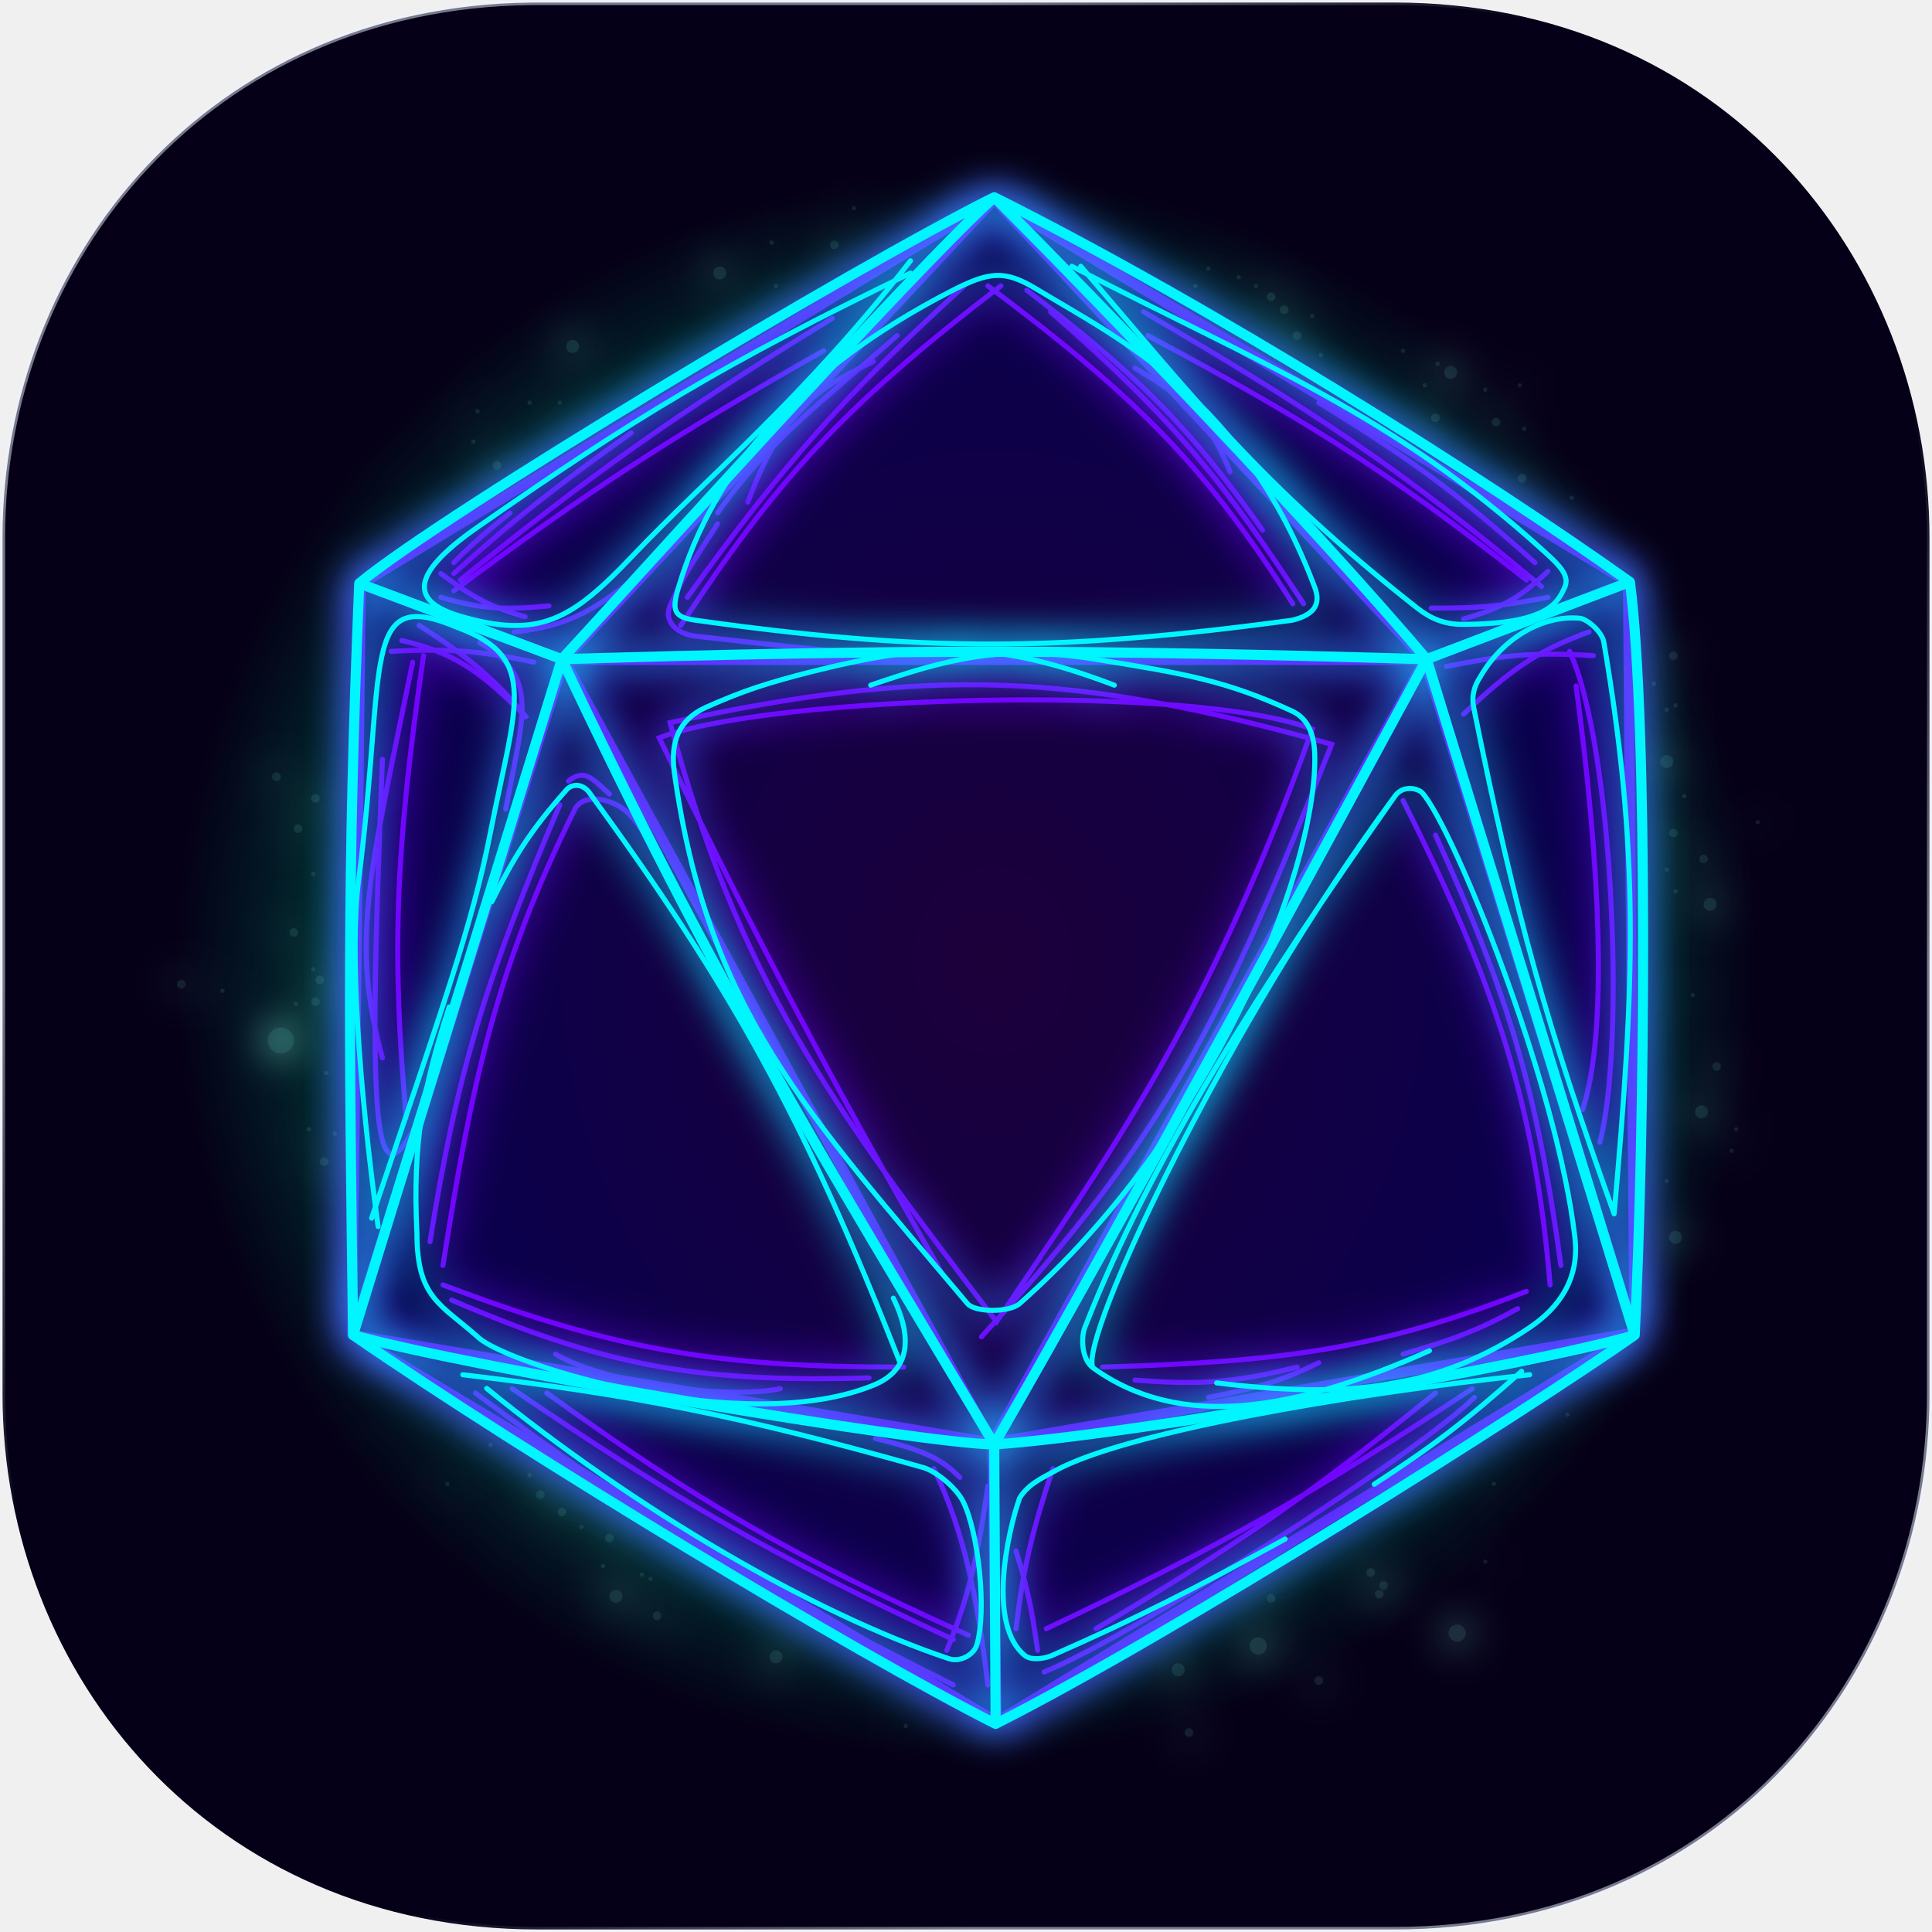
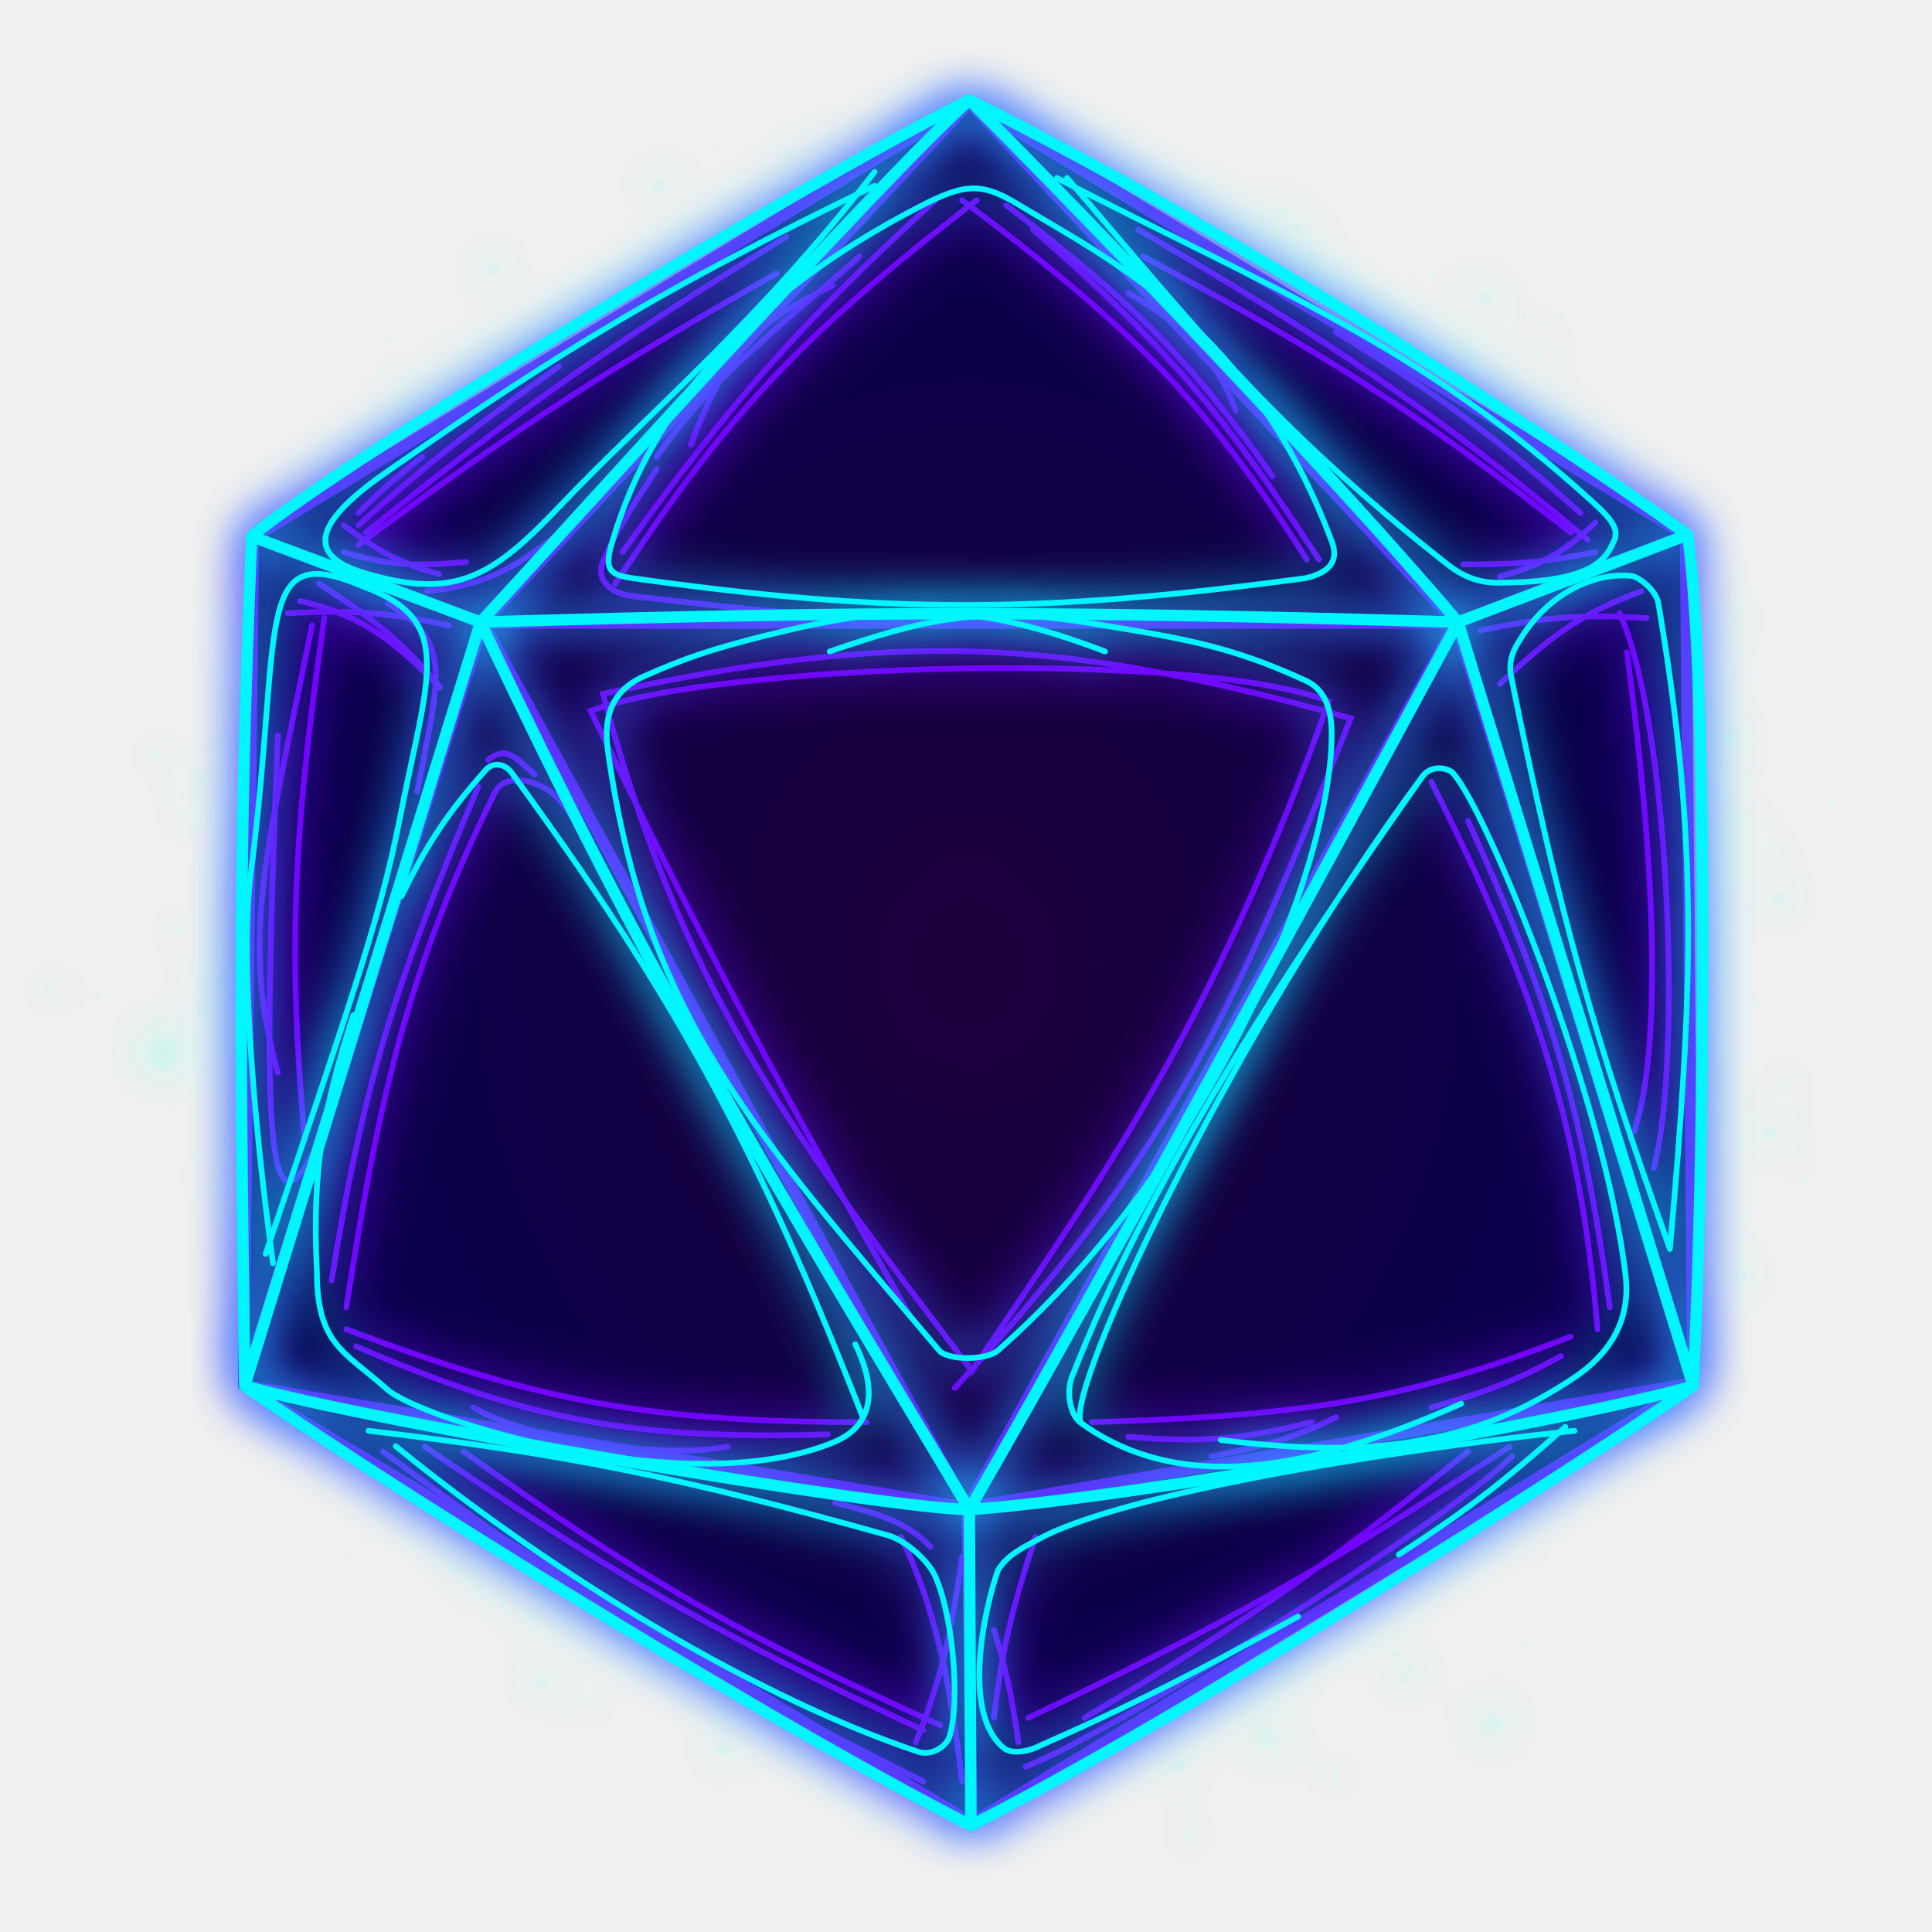
- <svg xmlns="http://www.w3.org/2000/svg" width="382" height="382" viewBox="0 0 382 382" fill="none">
-   <g clip-path="url(#clip0_626_161)">
-     <path d="M106.318 0.5H275.682C339.916 0.5 381.5 50.611 381.5 106.318V275.682C381.5 331.389 339.916 381.5 275.682 381.5H106.318C42.084 381.5 0.5 331.389 0.5 275.682V106.318C0.5 51.046 41.436 1.283 104.816 0.509L106.318 0.5Z" fill="url(#paint0_radial_626_161)" stroke="url(#paint1_linear_626_161)" />
-     <g filter="url(#filter0_d_626_161)">
-       <path d="M70.914 115.531L196.613 39.428L321.884 115.103L323.166 263.462L197.04 340.42L69.631 263.89L70.914 115.531Z" fill="url(#paint2_radial_626_161)" />
-     </g>
-     <g filter="url(#filter1_d_626_161)">
-       <path d="M111.531 130.495H281.694M111.531 130.495L196.613 39.428M111.531 130.495L71.341 115.531M111.531 130.495L69.631 263.89M111.531 130.495L196.185 285.267M281.694 130.495L196.613 39.428M281.694 130.495L321.884 115.103M281.694 130.495L323.166 263.462M281.694 130.495L196.185 285.267M196.613 39.428L71.341 115.531M196.613 39.428L321.884 115.103M71.341 115.531L69.631 263.89M321.884 115.103L323.166 263.462M323.166 263.462L197.04 340.42M323.166 263.462L196.185 285.267M197.04 340.42L196.185 285.267M197.04 340.42L69.631 263.89M196.185 285.267L69.631 263.89" stroke="#7300FF" stroke-width="2" stroke-linecap="round" stroke-linejoin="round" />
-     </g>
-     <g filter="url(#filter2_d_626_161)">
-       <path d="M194.047 264.315C230.618 224.609 241.792 201.254 263.309 147.167C212.395 132.904 183.736 131.741 132.48 142.892C146.078 193.254 163.651 217.827 197.04 261.322C218.165 229.904 238.816 202.156 259.461 144.176C236.374 135.199 153.002 137.336 130.342 145.885C150.78 188.091 163.089 211.257 186.351 251.917M277.418 158.286C295.736 194.618 303.499 218.569 306.492 254.056M217.989 270.303C253.942 269.255 272.775 266.699 301.789 255.338M283.832 165.126C298.353 196.875 303.853 215.457 308.629 250.208M226.968 66.363C256.529 82.152 273.531 92.401 301.789 114.676M226.113 61.66C259.128 80.894 276.9 92.58 304.781 115.958M260.744 79.617C278.938 90.748 288.341 97.677 303.499 111.255M282.976 120.234C291.475 120.258 296.391 120.012 306.064 118.096M306.064 112.965C300.265 118.445 296.548 120.353 289.39 122.371M197.895 56.529C165.781 81.029 152.873 95.95 134.618 123.654M190.626 56.529C167.004 78.093 155.051 91.603 135.9 118.096M172.669 71.493C160.486 77.207 154.397 81.938 147.872 99.284M141.886 101.422C152.147 86.885 162.654 79.399 177.372 66.363M89.725 116.813C117.144 96.398 133.23 86.137 162.836 69.356M91.008 114.676C116.927 93.833 132.732 82.439 164.546 62.943M124.784 85.603C110.135 96.084 102.313 102.115 89.725 113.393M89.725 111.255C92.958 107.96 95.232 105.889 100.842 101.422M87.16 113.393C93.452 118.101 97.091 120.102 103.834 121.944M87.16 118.096C94.905 120.376 99.586 120.655 108.537 119.806M101.697 124.937C111.166 123.908 116.771 121.583 126.494 113.393M141.886 103.559C137.831 109.985 135.229 113.393 132.48 119.806C131.197 122.799 133.763 125.364 137.611 125.792C147.017 126.837 154.812 127.781 165.829 128.785M77.327 128.785C89.449 128.18 95.552 128.768 105.545 130.922M82.885 123.654C92.971 130.181 97.749 134.18 104.262 142.039C94.553 132.104 89.136 128.93 79.464 126.647M83.74 129.64C77.944 169.539 77.519 189.282 80.319 221.135M81.602 130.922C73.051 172.822 69.203 186.076 75.616 209.163M75.616 150.162C72.624 223.272 73.826 239.703 82.885 221.135M94.857 127.074C106.367 133.891 103.834 139.901 99.987 159.996M87.588 254.056C121.431 266.869 141.442 270.359 178.656 270.303M171.815 272.44C137.028 273.449 119.051 269.805 89.299 257.049M87.588 250.208C93.054 215.388 97.803 191.93 113.669 159.996C114.522 158.279 116.793 157.535 119.654 158.286C124.027 159.432 125.886 162.228 129.06 167.691M85.023 245.505C90.261 212.529 96.007 193.558 110.676 159.14M120.509 157.003C117.03 153.866 115.568 151.941 112.386 154.437M108.111 275.433C137.927 296.886 156.089 307.413 191.482 323.318M101.27 274.578C133.383 296.412 152.37 307.41 188.489 324.173M94.001 275.433C127.665 300.475 148.303 313.019 188.489 333.152M173.098 284.412C181.894 286.585 185.939 288.137 189.772 292.107M187.207 326.311C191.473 315.741 193.214 308.543 195.33 293.818M184.641 290.397C190.627 302.796 193.192 315.622 195.33 333.152M208.156 290.397C203.945 303.233 202.307 310.187 200.888 322.036M200.888 306.644C202.887 313.175 203.893 317.251 205.164 326.311M206.874 322.036C241.186 305.814 259.596 295.372 291.1 274.578M283.832 275.433C258.854 295.691 244.1 305.804 216.707 322.036M291.528 276.288C280.839 286.977 224.403 323.318 206.446 330.587M277.419 267.737C287.172 264.941 292.212 263.042 300.079 258.759M224.403 272.868C236.941 273.871 243.963 273.436 256.469 270.303M238.94 276.288C248.835 274.416 253.611 272.919 260.745 269.447M289.39 141.183C298.467 132.581 303.763 128.743 314.188 124.937M315.043 129.64C302.838 128.853 296.646 129.654 285.97 131.777M310.34 128.785C318.891 147.167 321.456 206.598 316.326 225.838M311.623 135.625C316.326 170.257 318.036 204.033 312.905 219.425M195.33 56.529C224.925 78.628 238.411 92.284 255.614 119.379M257.752 119.379C242.366 95.936 232.388 83.096 207.729 61.66M203.026 57.384C225.344 74.431 235.451 84.754 249.628 104.842M243.215 93.298C239.506 84.329 236.176 79.629 224.403 72.776M109.821 267.737C120.082 273.723 144.024 276.716 154.286 274.578" stroke="#7300FF" stroke-linecap="round" />
-     </g>
-     <g filter="url(#filter3_d_626_161)">
-       <path d="M73.479 240.862C87.459 199.247 93.394 182.898 96.959 164.657C101.845 139.661 106.791 130.08 90.58 124.122C71.032 115.745 76.465 130.878 70.9 174.115C69.14 187.786 70.9 214.294 74.762 242.512M180.024 53.998C143.073 71.872 124.736 83.085 94.38 104.26C80.672 113.823 81.39 119.001 90.987 121.825C106.596 126.419 113.111 122.501 124.919 110.07C140.256 93.925 159.122 78.453 180.024 51.565M172.152 135.472C187.217 130.338 197.94 127.336 216.534 130.338C234.179 133.186 242.322 134.526 255.488 140.606C258.609 142.048 259.923 145.201 259.967 149.659C260.197 173.034 239.083 224.783 201.604 257.752C199.568 259.542 192.782 259.522 191.289 257.752C159.393 219.919 139.887 199.631 133.334 152.767C132.52 146.687 134.148 142.269 139.713 139.796C146.952 136.578 151.564 135.07 160.615 132.77C183.935 126.976 197.009 126.607 220.335 135.472M97.231 178.304C101.438 169.791 104.678 164.431 112.025 156.145C113.111 154.92 115.224 154.929 116.504 156.685C144.401 194.97 158.851 220.595 177.988 269.507M88.816 199.111C83.658 215.055 81.537 225.999 82.437 243.835C82.437 256.806 87.214 257.829 94.652 264.507C100.64 269.884 147.314 284.369 172.83 273.83C180.167 270.8 180.295 264.102 176.631 256.671M213.684 52.646C235.672 78.183 248.973 95.67 280.19 120.204C282.769 122.231 285.483 123.447 289.012 123.447C306.249 123.447 308.03 118.988 309.371 116.151C310.457 113.854 308.285 111.731 305.571 109.26C275.44 81.831 249.787 72.238 211.92 52.646M240.558 273.425C266.753 276.668 284.533 274.506 302.449 262.481C308.421 258.472 312.311 252.701 311.407 244.78C307.926 214.288 287.305 163.529 281.208 156.761C280.438 155.907 277.427 155.102 275.787 157.438M275.787 157.438C249.321 195.135 227.664 228.735 214.498 262.481C213.655 264.642 213.955 268.886 216.127 270.452M275.787 157.438C242.398 202.566 213.005 265.318 216.127 270.452M216.127 270.452C233.364 282.883 255.895 278.965 282.633 267.075M91.496 271.815C125.831 275.892 145.677 279.806 182.286 290.088C184.997 290.765 189.062 294.149 190.417 296.856C193.466 302.947 195.16 318.513 193.127 325.281C192.45 327.312 189.739 328.665 187.707 327.989C160.605 318.965 125.373 298.21 96.238 274.522M300.856 271.138C289.519 281.24 283.145 286.026 271.722 293.472M254.106 304.301C236.233 314.112 224.972 319.867 208.033 327.312C206.697 327.899 203.968 328.419 202.613 327.312C195.16 321.221 199.225 302.947 201.604 296.179C203.29 293.472 205.842 292.341 208.711 290.765C222.261 283.32 265.571 275.719 302.449 271.815M187.896 57.646C157.765 73.207 141.07 93.046 134.148 116.151C132.732 120.88 133.334 122.045 137.542 122.636C182.266 128.915 208.934 128.91 255.488 122.636C259.967 121.555 261.188 119.393 259.967 116.151C245.919 78.859 221.692 67.239 204.862 57.105C198.618 53.346 195.638 53.647 187.896 57.646ZM319.15 240.006C323.257 193.989 324.209 168.714 317.118 126.982C316.747 124.803 313.723 122.379 312.375 122.245C305.599 121.568 297.469 125.629 292.726 133.75C291.371 135.78 290.962 137.811 291.371 139.841C299.691 181.179 305.884 203.013 319.15 240.006Z" stroke="#00F6FF" stroke-linecap="round" stroke-linejoin="round" />
-     </g>
-     <g filter="url(#filter4_d_626_161)">
-       <path d="M71.036 115.34C87.705 101.471 169.932 52.205 196.583 39M71.036 115.34C68.602 173.202 69.04 205.806 69.814 263.967M71.036 115.34L111.075 130.338M196.583 39C239.877 60.657 293.403 94.497 322.265 115.07M196.583 39C218.874 61.334 259.967 104.261 282.09 130.338M196.583 39C180.024 53.998 126.05 114.124 111.075 130.338M322.265 115.07L282.09 130.338M322.265 115.07C325.926 142.549 325.248 223.763 323.215 263.967M282.09 130.338C215.302 128.41 177.861 128.351 111.075 130.338M282.09 130.338L323.215 263.967M282.09 130.338C266.979 158.115 222.939 240.006 196.583 285.586M69.814 263.967L111.075 130.338M69.814 263.967C92.851 270.453 182.964 285.586 196.583 285.586M69.814 263.967C103.692 287.381 168.736 326.635 196.854 340.848M111.075 130.338C140.928 193.645 161.181 226.477 196.583 285.586M196.583 285.586L196.854 340.848M196.583 285.586C222.262 283.998 303.567 269.785 323.215 263.967M196.854 340.848C231.747 323.251 302.449 278.583 323.215 263.967" stroke="#00F6FF" stroke-width="2" stroke-linecap="round" stroke-linejoin="round" />
-     </g>
-     <g filter="url(#filter5_d_626_161)">
-       <circle cx="142.314" cy="53.964" r="1.283" fill="#88FFEB" fill-opacity="0.1" />
-       <circle cx="152.575" cy="47.978" r="0.428" fill="#88FFEB" fill-opacity="0.1" />
-       <circle cx="164.974" cy="48.406" r="0.855" fill="#88FFEB" fill-opacity="0.1" />
-       <circle cx="153.43" cy="56.529" r="0.428" fill="#88FFEB" fill-opacity="0.1" />
-       <circle cx="168.822" cy="41.138" r="0.428" fill="#88FFEB" fill-opacity="0.1" />
-       <circle cx="113.241" cy="68.5" r="1.283" fill="#88FFEB" fill-opacity="0.1" />
-       <circle cx="110.676" cy="79.617" r="0.428" fill="#88FFEB" fill-opacity="0.1" />
-       <circle cx="104.69" cy="79.617" r="0.428" fill="#88FFEB" fill-opacity="0.1" />
-       <circle cx="94.429" cy="81.327" r="0.428" fill="#88FFEB" fill-opacity="0.1" />
-       <circle cx="93.574" cy="87.312" r="0.428" fill="#88FFEB" fill-opacity="0.1" />
-       <circle cx="98.277" cy="92.016" r="0.855" fill="#88FFEB" fill-opacity="0.1" />
-       <circle cx="54.667" cy="153.583" r="0.855" fill="#88FFEB" fill-opacity="0.1" />
-       <circle cx="62.363" cy="157.858" r="0.855" fill="#88FFEB" fill-opacity="0.1" />
-       <circle cx="58.943" cy="163.843" r="0.855" fill="#88FFEB" fill-opacity="0.1" />
-       <circle cx="61.935" cy="172.822" r="0.428" fill="#88FFEB" fill-opacity="0.1" />
-       <circle cx="58.087" cy="184.366" r="0.855" fill="#88FFEB" fill-opacity="0.1" />
-       <circle cx="63.218" cy="193.772" r="0.855" fill="#88FFEB" fill-opacity="0.1" />
-       <circle cx="62.363" cy="198.047" r="0.855" fill="#88FFEB" fill-opacity="0.1" />
-       <circle cx="61.935" cy="191.635" r="0.428" fill="#88FFEB" fill-opacity="0.1" />
-       <circle cx="58.515" cy="198.474" r="0.428" fill="#88FFEB" fill-opacity="0.1" />
-       <circle cx="55.522" cy="205.743" r="2.565" fill="#88FFEB" fill-opacity="0.1" />
-       <circle cx="64.501" cy="212.156" r="0.428" fill="#88FFEB" fill-opacity="0.1" />
-       <circle cx="61.08" cy="223.272" r="0.428" fill="#88FFEB" fill-opacity="0.1" />
-       <circle cx="66.211" cy="224.128" r="0.428" fill="#88FFEB" fill-opacity="0.1" />
-       <circle cx="64.073" cy="229.686" r="0.855" fill="#88FFEB" fill-opacity="0.1" />
-       <circle cx="43.978" cy="195.91" r="0.428" fill="#88FFEB" fill-opacity="0.1" />
-       <circle cx="35.855" cy="194.627" r="0.855" fill="#88FFEB" fill-opacity="0.1" />
-       <circle cx="88.443" cy="293.39" r="0.428" fill="#88FFEB" fill-opacity="0.1" />
-       <circle cx="96.994" cy="285.694" r="0.428" fill="#88FFEB" fill-opacity="0.1" />
-       <circle cx="104.69" cy="291.68" r="0.428" fill="#88FFEB" fill-opacity="0.1" />
-       <circle cx="106.828" cy="295.528" r="0.855" fill="#88FFEB" fill-opacity="0.1" />
-       <circle cx="111.103" cy="298.948" r="0.855" fill="#88FFEB" fill-opacity="0.1" />
-       <circle cx="114.951" cy="301.941" r="0.428" fill="#88FFEB" fill-opacity="0.1" />
-       <circle cx="120.509" cy="304.079" r="0.855" fill="#88FFEB" fill-opacity="0.1" />
-       <circle cx="119.226" cy="309.637" r="0.428" fill="#88FFEB" fill-opacity="0.1" />
-       <circle cx="121.792" cy="315.622" r="1.283" fill="#88FFEB" fill-opacity="0.1" />
-       <circle cx="128.633" cy="312.202" r="0.428" fill="#88FFEB" fill-opacity="0.1" />
-       <circle cx="126.923" cy="311.347" r="0.428" fill="#88FFEB" fill-opacity="0.1" />
-       <circle cx="129.916" cy="319.47" r="0.855" fill="#88FFEB" fill-opacity="0.1" />
-       <circle cx="153.43" cy="327.594" r="1.283" fill="#88FFEB" fill-opacity="0.1" />
-       <circle cx="179.083" cy="341.275" r="0.428" fill="#88FFEB" fill-opacity="0.1" />
-       <circle cx="232.954" cy="330.16" r="1.283" fill="#88FFEB" fill-opacity="0.1" />
-       <circle cx="248.774" cy="325.456" r="1.71" fill="#88FFEB" fill-opacity="0.1" />
-       <circle cx="235.091" cy="342.558" r="0.855" fill="#88FFEB" fill-opacity="0.1" />
-       <circle cx="260.745" cy="332.297" r="0.855" fill="#88FFEB" fill-opacity="0.1" />
-       <circle cx="251.338" cy="316.05" r="0.855" fill="#88FFEB" fill-opacity="0.1" />
-       <circle cx="271.005" cy="310.92" r="0.855" fill="#88FFEB" fill-opacity="0.1" />
-       <circle cx="273.571" cy="313.485" r="0.855" fill="#88FFEB" fill-opacity="0.1" />
-       <circle cx="272.715" cy="315.195" r="0.855" fill="#88FFEB" fill-opacity="0.1" />
-       <circle cx="288.108" cy="322.891" r="1.71" fill="#88FFEB" fill-opacity="0.1" />
-       <circle cx="293.666" cy="308.782" r="0.428" fill="#88FFEB" fill-opacity="0.1" />
-       <circle cx="295.376" cy="293.39" r="0.428" fill="#88FFEB" fill-opacity="0.1" />
-       <circle cx="309.912" cy="279.709" r="0.428" fill="#88FFEB" fill-opacity="0.1" />
-       <circle cx="331.289" cy="244.65" r="1.283" fill="#88FFEB" fill-opacity="0.1" />
-       <circle cx="336.42" cy="219.852" r="1.283" fill="#88FFEB" fill-opacity="0.1" />
-       <circle cx="343.261" cy="223.272" r="0.428" fill="#88FFEB" fill-opacity="0.1" />
-       <circle cx="342.406" cy="227.548" r="0.428" fill="#88FFEB" fill-opacity="0.1" />
-       <circle cx="329.58" cy="233.534" r="0.428" fill="#88FFEB" fill-opacity="0.1" />
-       <circle cx="339.413" cy="210.874" r="0.855" fill="#88FFEB" fill-opacity="0.1" />
-       <circle cx="334.71" cy="196.764" r="0.428" fill="#88FFEB" fill-opacity="0.1" />
-       <circle cx="338.13" cy="178.808" r="1.283" fill="#88FFEB" fill-opacity="0.1" />
-       <circle cx="336.848" cy="169.83" r="0.855" fill="#88FFEB" fill-opacity="0.1" />
-       <circle cx="329.58" cy="171.967" r="0.428" fill="#88FFEB" fill-opacity="0.1" />
-       <circle cx="331.29" cy="176.242" r="0.428" fill="#88FFEB" fill-opacity="0.1" />
-       <circle cx="330.862" cy="164.699" r="0.855" fill="#88FFEB" fill-opacity="0.1" />
-       <circle cx="347.537" cy="162.561" r="0.428" fill="#88FFEB" fill-opacity="0.1" />
-       <circle cx="333" cy="157.43" r="0.428" fill="#88FFEB" fill-opacity="0.1" />
-       <circle cx="329.58" cy="150.589" r="1.283" fill="#88FFEB" fill-opacity="0.1" />
-       <circle cx="329.58" cy="140.329" r="0.428" fill="#88FFEB" fill-opacity="0.1" />
-       <circle cx="331.29" cy="139.473" r="0.428" fill="#88FFEB" fill-opacity="0.1" />
-       <circle cx="327.014" cy="135.198" r="0.428" fill="#88FFEB" fill-opacity="0.1" />
-       <circle cx="330.862" cy="129.64" r="0.855" fill="#88FFEB" fill-opacity="0.1" />
-       <circle cx="236.375" cy="56.529" r="0.428" fill="#88FFEB" fill-opacity="0.1" />
-       <circle cx="238.939" cy="53.109" r="0.428" fill="#88FFEB" fill-opacity="0.1" />
-       <circle cx="244.926" cy="54.819" r="0.428" fill="#88FFEB" fill-opacity="0.1" />
-       <circle cx="248.346" cy="56.529" r="0.428" fill="#88FFEB" fill-opacity="0.1" />
-       <circle cx="251.338" cy="58.668" r="0.855" fill="#88FFEB" fill-opacity="0.1" />
-       <circle cx="253.904" cy="61.232" r="0.855" fill="#88FFEB" fill-opacity="0.1" />
-       <circle cx="259.462" cy="62.515" r="0.428" fill="#88FFEB" fill-opacity="0.1" />
-       <circle cx="256.469" cy="66.363" r="0.855" fill="#88FFEB" fill-opacity="0.1" />
-       <circle cx="261.172" cy="70.211" r="0.428" fill="#88FFEB" fill-opacity="0.1" />
-       <circle cx="277.419" cy="69.356" r="0.428" fill="#88FFEB" fill-opacity="0.1" />
-       <circle cx="284.26" cy="71.921" r="0.428" fill="#88FFEB" fill-opacity="0.1" />
-       <circle cx="286.825" cy="73.631" r="1.283" fill="#88FFEB" fill-opacity="0.1" />
-       <circle cx="281.694" cy="76.196" r="0.428" fill="#88FFEB" fill-opacity="0.1" />
-       <circle cx="283.832" cy="82.61" r="0.855" fill="#88FFEB" fill-opacity="0.1" />
-       <circle cx="293.666" cy="77.052" r="0.428" fill="#88FFEB" fill-opacity="0.1" />
-       <circle cx="295.803" cy="83.465" r="0.855" fill="#88FFEB" fill-opacity="0.1" />
-       <circle cx="300.507" cy="76.196" r="0.428" fill="#88FFEB" fill-opacity="0.1" />
-       <circle cx="301.361" cy="84.748" r="0.428" fill="#88FFEB" fill-opacity="0.1" />
-       <circle cx="300.934" cy="94.581" r="0.855" fill="#88FFEB" fill-opacity="0.1" />
-       <circle cx="310.767" cy="98.428" r="0.428" fill="#88FFEB" fill-opacity="0.1" />
-     </g>
+ <svg xmlns="http://www.w3.org/2000/svg" width="338" height="338" viewBox="0 0 338 338" fill="none">
+   <g filter="url(#filter0_d_630_112)">
+     <path d="M43.913 94.031L169.612 17.928L294.883 93.603L296.166 241.962L170.04 318.92L42.631 242.39L43.913 94.031Z" fill="url(#paint0_radial_630_112)" />
+   </g>
+   <g filter="url(#filter1_d_630_112)">
+     <path d="M84.53 108.995H254.694M84.53 108.995L169.612 17.928M84.53 108.995L44.341 94.031M84.53 108.995L42.631 242.39M84.53 108.995L169.185 263.767M254.694 108.995L169.612 17.928M254.694 108.995L294.883 93.603M254.694 108.995L296.166 241.962M254.694 108.995L169.185 263.767M169.612 17.928L44.341 94.031M169.612 17.928L294.883 93.603M44.341 94.031L42.631 242.39M294.883 93.603L296.166 241.962M296.166 241.962L170.04 318.92M296.166 241.962L169.185 263.767M170.04 318.92L169.185 263.767M170.04 318.92L42.631 242.39M169.185 263.767L42.631 242.39" stroke="#7300FF" stroke-width="2" stroke-linecap="round" stroke-linejoin="round" />
+   </g>
+   <g filter="url(#filter2_d_630_112)">
+     <path d="M167.046 242.815C203.617 203.109 214.792 179.754 236.309 125.667C185.395 111.404 156.735 110.241 105.48 121.392C119.078 171.754 136.651 196.327 170.039 239.822C191.165 208.404 211.815 180.656 232.461 122.676C209.373 113.699 126.002 115.836 103.342 124.385C123.779 166.591 136.089 189.757 159.35 230.417M250.418 136.786C268.735 173.118 276.498 197.069 279.491 232.556M190.989 248.803C226.942 247.755 245.775 245.199 274.788 233.838M256.831 143.626C271.353 175.375 276.853 193.957 281.629 228.708M199.967 44.863C229.528 60.652 246.531 70.901 274.788 93.176M199.112 40.16C232.127 59.394 249.9 71.08 277.781 94.458M233.744 58.117C251.937 69.248 261.34 76.177 276.498 89.755M255.976 98.734C264.474 98.758 269.391 98.512 279.063 96.596M279.063 91.465C273.264 96.945 269.547 98.853 262.389 100.871M170.894 35.029C138.781 59.529 125.872 74.45 107.617 102.154M163.626 35.029C140.003 56.593 128.05 70.103 108.9 96.596M145.669 49.993C133.486 55.708 127.397 60.438 120.871 77.784M114.886 79.922C125.147 65.385 135.654 57.899 150.372 44.863M62.725 95.313C90.144 74.898 106.23 64.637 135.835 47.856M64.008 93.176C89.927 72.333 105.732 60.939 137.546 41.443M97.784 64.103C83.135 74.584 75.312 80.615 62.725 91.893M62.725 89.755C65.958 86.46 68.232 84.389 73.841 79.922M60.16 91.893C66.451 96.601 70.09 98.602 76.834 100.444M60.16 96.596C67.904 98.876 72.585 99.155 81.537 98.306M74.696 103.437C84.166 102.408 89.771 100.083 99.494 91.893M114.886 82.059C110.83 88.485 108.228 91.893 105.48 98.306C104.197 101.299 106.762 103.864 110.61 104.292C120.016 105.337 127.811 106.281 138.828 107.285M50.326 107.285C62.448 106.68 68.551 107.268 78.544 109.422M55.884 102.154C65.971 108.681 70.748 112.68 77.261 120.539C67.552 110.604 62.136 107.43 52.464 105.147M56.739 108.14C50.943 148.039 50.519 167.782 53.319 199.635M54.602 109.422C46.051 151.322 42.203 164.576 48.616 187.663M48.616 128.662C45.624 201.772 46.826 218.203 55.885 199.635M67.856 105.574C79.367 112.391 76.834 118.401 72.987 138.496M60.588 232.556C94.431 245.369 114.441 248.859 151.655 248.803M144.814 250.94C110.027 251.949 92.05 248.305 62.298 235.549M60.588 228.708C66.053 193.888 70.803 170.43 86.668 138.496C87.521 136.779 89.793 136.035 92.654 136.786C97.027 137.932 98.885 140.728 102.06 146.191M58.023 224.005C63.261 191.029 69.006 172.058 83.675 137.64M93.509 135.503C90.029 132.366 88.567 130.441 85.385 132.937M81.11 253.933C110.927 275.386 129.088 285.913 164.482 301.818M74.269 253.078C106.382 274.912 125.369 285.91 161.489 302.673M67.001 253.933C100.665 278.975 121.302 291.519 161.489 311.652M146.097 262.912C154.893 265.085 158.938 266.637 162.771 270.607M160.206 304.811C164.473 294.241 166.214 287.043 168.329 272.318M157.641 268.897C163.626 281.296 166.192 294.122 168.329 311.652M181.156 268.897C176.945 281.733 175.307 288.687 173.888 300.536M173.888 285.144C175.886 291.675 176.893 295.751 178.163 304.811M179.873 300.536C214.185 284.314 232.596 273.872 264.1 253.078M256.832 253.933C231.854 274.191 217.1 284.304 189.707 300.536M264.527 254.788C253.839 265.477 197.403 301.818 179.446 309.087M250.418 246.237C260.172 243.441 265.212 241.542 273.078 237.259M197.403 251.368C209.941 252.371 216.962 251.936 229.469 248.803M211.939 254.788C221.834 252.916 226.611 251.419 233.744 247.947M262.389 119.683C271.466 111.081 276.763 107.243 287.187 103.437M288.043 108.14C275.838 107.353 269.646 108.154 258.969 110.277M283.339 107.285C291.89 125.667 294.456 185.098 289.325 204.338M284.622 114.125C289.325 148.757 291.035 182.533 285.905 197.925M168.329 35.029C197.925 57.128 211.411 70.784 228.614 97.879M230.751 97.879C215.365 74.436 205.387 61.596 180.728 40.16M176.025 35.884C198.344 52.931 208.45 63.254 222.628 83.342M216.215 71.798C212.506 62.829 209.176 58.129 197.403 51.276M82.82 246.237C93.081 252.223 117.024 255.216 127.285 253.078" stroke="#7300FF" stroke-linecap="round" />
+   </g>
+   <g filter="url(#filter3_d_630_112)">
+     <path d="M46.479 219.362C60.459 177.747 66.394 161.398 69.959 143.157C74.846 118.161 79.791 108.58 63.58 102.622C44.032 94.245 49.465 109.378 43.9 152.615C42.14 166.286 43.9 192.794 47.762 221.012M153.024 32.498C116.073 50.372 97.736 61.585 67.38 82.76C53.672 92.323 54.39 97.501 63.987 100.325C79.596 104.919 86.111 101.001 97.919 88.57C113.256 72.425 132.122 56.953 153.024 30.065M145.152 113.972C160.217 108.838 170.94 105.836 189.534 108.838C207.179 111.686 215.322 113.026 228.488 119.106C231.609 120.548 232.923 123.701 232.967 128.159C233.197 151.534 212.083 203.283 174.604 236.252C172.568 238.042 165.782 238.022 164.289 236.252C132.393 198.419 112.887 178.131 106.334 131.267C105.52 125.187 107.148 120.769 112.713 118.296C119.952 115.078 124.564 113.57 133.615 111.27C156.935 105.476 170.009 105.107 193.335 113.972M70.231 156.804C74.438 148.291 77.678 142.931 85.025 134.645C86.111 133.42 88.224 133.429 89.504 135.185C117.401 173.47 131.851 199.095 150.988 248.007M61.816 177.611C56.658 193.555 54.537 204.499 55.437 222.335C55.437 235.306 60.214 236.329 67.652 243.007C73.64 248.384 120.314 262.869 145.83 252.33C153.167 249.3 153.295 242.602 149.631 235.171M186.684 31.146C208.672 56.683 221.973 74.17 253.19 98.704C255.769 100.731 258.483 101.947 262.012 101.947C279.249 101.947 281.03 97.488 282.371 94.651C283.457 92.354 281.285 90.231 278.571 87.76C248.44 60.331 222.787 50.738 184.92 31.146M213.558 251.925C239.753 255.168 257.533 253.006 275.449 240.981C281.421 236.972 285.311 231.201 284.407 223.28C280.926 192.788 260.305 142.029 254.208 135.261C253.438 134.407 250.427 133.602 248.787 135.938M248.787 135.938C222.321 173.635 200.664 207.235 187.498 240.981C186.655 243.142 186.955 247.386 189.127 248.952M248.787 135.938C215.398 181.066 186.005 243.818 189.127 248.952M189.127 248.952C206.364 261.383 228.895 257.465 255.633 245.575M64.496 250.315C98.831 254.392 118.677 258.306 155.286 268.588C157.997 269.265 162.062 272.649 163.417 275.356C166.466 281.447 168.16 297.013 166.127 303.781C165.45 305.812 162.739 307.165 160.707 306.489C133.605 297.465 98.373 276.71 69.238 253.022M273.856 249.638C262.519 259.74 256.145 264.526 244.722 271.972M227.106 282.801C209.233 292.612 197.972 298.367 181.033 305.812C179.697 306.399 176.968 306.919 175.613 305.812C168.16 299.721 172.225 281.447 174.604 274.679C176.29 271.972 178.842 270.841 181.711 269.265C195.261 261.82 238.571 254.219 275.449 250.315M160.896 36.146C130.765 51.707 114.07 71.546 107.148 94.651C105.732 99.38 106.334 100.545 110.542 101.136C155.266 107.415 181.934 107.41 228.488 101.136C232.967 100.055 234.188 97.893 232.967 94.651C218.919 57.359 194.692 45.739 177.862 35.605C171.618 31.846 168.638 32.147 160.896 36.146ZM292.15 218.506C296.257 172.489 297.209 147.214 290.118 105.482C289.747 103.303 286.723 100.879 285.375 100.745C278.599 100.068 270.469 104.129 265.726 112.25C264.371 114.28 263.962 116.311 264.371 118.341C272.691 159.679 278.884 181.513 292.15 218.506Z" stroke="#00F6FF" stroke-linecap="round" stroke-linejoin="round" />
+   </g>
+   <g filter="url(#filter4_d_630_112)">
+     <path d="M44.036 93.84C60.706 79.971 142.933 30.705 169.583 17.5M44.036 93.84C41.602 151.702 42.041 184.306 42.815 242.467M44.036 93.84L84.075 108.838M169.583 17.5C212.878 39.157 266.404 72.997 295.266 93.57M169.583 17.5C191.874 39.834 232.967 82.761 255.091 108.838M169.583 17.5C153.024 32.498 99.051 92.624 84.075 108.838M295.266 93.57L255.091 108.838M295.266 93.57C298.926 121.049 298.249 202.263 296.216 242.467M255.091 108.838C188.303 106.91 150.862 106.851 84.075 108.838M255.091 108.838L296.216 242.467M255.091 108.838C239.98 136.615 195.94 218.506 169.583 264.086M42.815 242.467L84.075 108.838M42.815 242.467C65.851 248.953 155.965 264.086 169.583 264.086M42.815 242.467C76.692 265.881 141.736 305.135 169.855 319.348M84.075 108.838C113.928 172.145 134.181 204.977 169.583 264.086M169.583 264.086L169.855 319.348M169.583 264.086C195.262 262.498 276.567 248.285 296.216 242.467M169.855 319.348C204.748 301.751 275.45 257.083 296.216 242.467" stroke="#00F6FF" stroke-width="2" stroke-linecap="round" stroke-linejoin="round" />
+   </g>
+   <g filter="url(#filter5_d_630_112)">
+     <circle cx="115.314" cy="32.464" r="1.283" fill="#88FFEB" fill-opacity="0.1" />
+     <circle cx="125.575" cy="26.478" r="0.428" fill="#88FFEB" fill-opacity="0.1" />
+     <circle cx="137.974" cy="26.906" r="0.855" fill="#88FFEB" fill-opacity="0.1" />
+     <circle cx="126.43" cy="35.029" r="0.428" fill="#88FFEB" fill-opacity="0.1" />
+     <circle cx="141.822" cy="19.637" r="0.428" fill="#88FFEB" fill-opacity="0.1" />
+     <circle cx="86.241" cy="47" r="1.283" fill="#88FFEB" fill-opacity="0.1" />
+     <circle cx="83.676" cy="58.117" r="0.428" fill="#88FFEB" fill-opacity="0.1" />
+     <circle cx="77.69" cy="58.117" r="0.428" fill="#88FFEB" fill-opacity="0.1" />
+     <circle cx="67.429" cy="59.827" r="0.428" fill="#88FFEB" fill-opacity="0.1" />
+     <circle cx="66.574" cy="65.812" r="0.428" fill="#88FFEB" fill-opacity="0.1" />
+     <circle cx="71.277" cy="70.516" r="0.855" fill="#88FFEB" fill-opacity="0.1" />
+     <circle cx="27.667" cy="132.083" r="0.855" fill="#88FFEB" fill-opacity="0.1" />
+     <circle cx="35.363" cy="136.358" r="0.855" fill="#88FFEB" fill-opacity="0.1" />
+     <circle cx="31.942" cy="142.343" r="0.855" fill="#88FFEB" fill-opacity="0.1" />
+     <circle cx="34.935" cy="151.322" r="0.428" fill="#88FFEB" fill-opacity="0.1" />
+     <circle cx="31.087" cy="162.866" r="0.855" fill="#88FFEB" fill-opacity="0.1" />
+     <circle cx="36.218" cy="172.272" r="0.855" fill="#88FFEB" fill-opacity="0.1" />
+     <circle cx="35.363" cy="176.547" r="0.855" fill="#88FFEB" fill-opacity="0.1" />
+     <circle cx="34.935" cy="170.135" r="0.428" fill="#88FFEB" fill-opacity="0.1" />
+     <circle cx="31.515" cy="176.974" r="0.428" fill="#88FFEB" fill-opacity="0.1" />
+     <circle cx="28.522" cy="184.243" r="2.565" fill="#88FFEB" fill-opacity="0.1" />
+     <circle cx="37.501" cy="190.656" r="0.428" fill="#88FFEB" fill-opacity="0.1" />
+     <circle cx="34.08" cy="201.772" r="0.428" fill="#88FFEB" fill-opacity="0.1" />
+     <circle cx="39.211" cy="202.628" r="0.428" fill="#88FFEB" fill-opacity="0.1" />
+     <circle cx="37.073" cy="208.186" r="0.855" fill="#88FFEB" fill-opacity="0.1" />
+     <circle cx="16.978" cy="174.41" r="0.428" fill="#88FFEB" fill-opacity="0.1" />
+     <circle cx="8.855" cy="173.127" r="0.855" fill="#88FFEB" fill-opacity="0.1" />
+     <circle cx="61.443" cy="271.89" r="0.428" fill="#88FFEB" fill-opacity="0.1" />
+     <circle cx="69.994" cy="264.194" r="0.428" fill="#88FFEB" fill-opacity="0.1" />
+     <circle cx="77.69" cy="270.18" r="0.428" fill="#88FFEB" fill-opacity="0.1" />
+     <circle cx="79.828" cy="274.028" r="0.855" fill="#88FFEB" fill-opacity="0.1" />
+     <circle cx="84.103" cy="277.448" r="0.855" fill="#88FFEB" fill-opacity="0.1" />
+     <circle cx="87.951" cy="280.441" r="0.428" fill="#88FFEB" fill-opacity="0.1" />
+     <circle cx="93.509" cy="282.579" r="0.855" fill="#88FFEB" fill-opacity="0.1" />
+     <circle cx="92.226" cy="288.137" r="0.428" fill="#88FFEB" fill-opacity="0.1" />
+     <circle cx="94.792" cy="294.122" r="1.283" fill="#88FFEB" fill-opacity="0.1" />
+     <circle cx="101.633" cy="290.702" r="0.428" fill="#88FFEB" fill-opacity="0.1" />
+     <circle cx="99.923" cy="289.847" r="0.428" fill="#88FFEB" fill-opacity="0.1" />
+     <circle cx="102.916" cy="297.97" r="0.855" fill="#88FFEB" fill-opacity="0.1" />
+     <circle cx="126.43" cy="306.094" r="1.283" fill="#88FFEB" fill-opacity="0.1" />
+     <circle cx="152.083" cy="319.775" r="0.428" fill="#88FFEB" fill-opacity="0.1" />
+     <circle cx="205.954" cy="308.66" r="1.283" fill="#88FFEB" fill-opacity="0.1" />
+     <circle cx="221.774" cy="303.956" r="1.71" fill="#88FFEB" fill-opacity="0.1" />
+     <circle cx="208.091" cy="321.058" r="0.855" fill="#88FFEB" fill-opacity="0.1" />
+     <circle cx="233.745" cy="310.797" r="0.855" fill="#88FFEB" fill-opacity="0.1" />
+     <circle cx="224.338" cy="294.55" r="0.855" fill="#88FFEB" fill-opacity="0.1" />
+     <circle cx="244.005" cy="289.42" r="0.855" fill="#88FFEB" fill-opacity="0.1" />
+     <circle cx="246.571" cy="291.985" r="0.855" fill="#88FFEB" fill-opacity="0.1" />
+     <circle cx="245.715" cy="293.695" r="0.855" fill="#88FFEB" fill-opacity="0.1" />
+     <circle cx="261.108" cy="301.391" r="1.71" fill="#88FFEB" fill-opacity="0.1" />
+     <circle cx="266.666" cy="287.282" r="0.428" fill="#88FFEB" fill-opacity="0.1" />
+     <circle cx="268.376" cy="271.89" r="0.428" fill="#88FFEB" fill-opacity="0.1" />
+     <circle cx="282.912" cy="258.209" r="0.428" fill="#88FFEB" fill-opacity="0.1" />
+     <circle cx="304.289" cy="223.15" r="1.283" fill="#88FFEB" fill-opacity="0.1" />
+     <circle cx="309.42" cy="198.352" r="1.283" fill="#88FFEB" fill-opacity="0.1" />
+     <circle cx="316.261" cy="201.772" r="0.428" fill="#88FFEB" fill-opacity="0.1" />
+     <circle cx="315.406" cy="206.048" r="0.428" fill="#88FFEB" fill-opacity="0.1" />
+     <circle cx="302.58" cy="212.034" r="0.428" fill="#88FFEB" fill-opacity="0.1" />
+     <circle cx="312.413" cy="189.374" r="0.855" fill="#88FFEB" fill-opacity="0.1" />
+     <circle cx="307.71" cy="175.264" r="0.428" fill="#88FFEB" fill-opacity="0.1" />
+     <circle cx="311.13" cy="157.308" r="1.283" fill="#88FFEB" fill-opacity="0.1" />
+     <circle cx="309.848" cy="148.33" r="0.855" fill="#88FFEB" fill-opacity="0.1" />
+     <circle cx="302.58" cy="150.467" r="0.428" fill="#88FFEB" fill-opacity="0.1" />
+     <circle cx="304.29" cy="154.742" r="0.428" fill="#88FFEB" fill-opacity="0.1" />
+     <circle cx="303.862" cy="143.199" r="0.855" fill="#88FFEB" fill-opacity="0.1" />
+     <circle cx="320.537" cy="141.061" r="0.428" fill="#88FFEB" fill-opacity="0.1" />
+     <circle cx="306" cy="135.93" r="0.428" fill="#88FFEB" fill-opacity="0.1" />
+     <circle cx="302.58" cy="129.089" r="1.283" fill="#88FFEB" fill-opacity="0.1" />
+     <circle cx="302.58" cy="118.829" r="0.428" fill="#88FFEB" fill-opacity="0.1" />
+     <circle cx="304.29" cy="117.973" r="0.428" fill="#88FFEB" fill-opacity="0.1" />
+     <circle cx="300.014" cy="113.698" r="0.428" fill="#88FFEB" fill-opacity="0.1" />
+     <circle cx="303.862" cy="108.14" r="0.855" fill="#88FFEB" fill-opacity="0.1" />
+     <circle cx="209.375" cy="35.029" r="0.428" fill="#88FFEB" fill-opacity="0.1" />
+     <circle cx="211.939" cy="31.609" r="0.428" fill="#88FFEB" fill-opacity="0.1" />
+     <circle cx="217.926" cy="33.319" r="0.428" fill="#88FFEB" fill-opacity="0.1" />
+     <circle cx="221.346" cy="35.029" r="0.428" fill="#88FFEB" fill-opacity="0.1" />
+     <circle cx="224.338" cy="37.168" r="0.855" fill="#88FFEB" fill-opacity="0.1" />
+     <circle cx="226.904" cy="39.732" r="0.855" fill="#88FFEB" fill-opacity="0.1" />
+     <circle cx="232.462" cy="41.015" r="0.428" fill="#88FFEB" fill-opacity="0.1" />
+     <circle cx="229.469" cy="44.863" r="0.855" fill="#88FFEB" fill-opacity="0.1" />
+     <circle cx="234.172" cy="48.711" r="0.428" fill="#88FFEB" fill-opacity="0.1" />
+     <circle cx="250.419" cy="47.856" r="0.428" fill="#88FFEB" fill-opacity="0.1" />
+     <circle cx="257.26" cy="50.421" r="0.428" fill="#88FFEB" fill-opacity="0.1" />
+     <circle cx="259.825" cy="52.131" r="1.283" fill="#88FFEB" fill-opacity="0.1" />
+     <circle cx="254.694" cy="54.696" r="0.428" fill="#88FFEB" fill-opacity="0.1" />
+     <circle cx="256.832" cy="61.11" r="0.855" fill="#88FFEB" fill-opacity="0.1" />
+     <circle cx="266.666" cy="55.552" r="0.428" fill="#88FFEB" fill-opacity="0.1" />
+     <circle cx="268.803" cy="61.965" r="0.855" fill="#88FFEB" fill-opacity="0.1" />
+     <circle cx="273.507" cy="54.696" r="0.428" fill="#88FFEB" fill-opacity="0.1" />
+     <circle cx="274.361" cy="63.248" r="0.428" fill="#88FFEB" fill-opacity="0.1" />
+     <circle cx="273.934" cy="73.081" r="0.855" fill="#88FFEB" fill-opacity="0.1" />
+     <circle cx="283.767" cy="76.928" r="0.428" fill="#88FFEB" fill-opacity="0.1" />
  </g>
  <defs>
-     <filter id="filter0_d_626_161" x="61.631" y="31.428" width="269.535" height="316.993" filterUnits="userSpaceOnUse" color-interpolation-filters="sRGB">
+     <filter id="filter0_d_630_112" x="34.631" y="9.928" width="269.535" height="316.993" filterUnits="userSpaceOnUse" color-interpolation-filters="sRGB">
      <feFlood flood-opacity="0" result="BackgroundImageFix" />
      <feColorMatrix in="SourceAlpha" type="matrix" values="0 0 0 0 0 0 0 0 0 0 0 0 0 0 0 0 0 0 127 0" result="hardAlpha" />
      <feOffset />
      <feGaussianBlur stdDeviation="4" />
      <feComposite in2="hardAlpha" operator="out" />
      <feColorMatrix type="matrix" values="0 0 0 0 0.451 0 0 0 0 0 0 0 0 0 1 0 0 0 1 0" />
-       <feBlend mode="normal" in2="BackgroundImageFix" result="effect1_dropShadow_626_161" />
-       <feBlend mode="normal" in="SourceGraphic" in2="effect1_dropShadow_626_161" result="shape" />
+       <feBlend mode="normal" in2="BackgroundImageFix" result="effect1_dropShadow_630_112" />
+       <feBlend mode="normal" in="SourceGraphic" in2="effect1_dropShadow_630_112" result="shape" />
    </filter>
-     <filter id="filter1_d_626_161" x="60.631" y="30.428" width="271.535" height="318.993" filterUnits="userSpaceOnUse" color-interpolation-filters="sRGB">
+     <filter id="filter1_d_630_112" x="33.631" y="8.928" width="271.535" height="318.993" filterUnits="userSpaceOnUse" color-interpolation-filters="sRGB">
      <feFlood flood-opacity="0" result="BackgroundImageFix" />
      <feColorMatrix in="SourceAlpha" type="matrix" values="0 0 0 0 0 0 0 0 0 0 0 0 0 0 0 0 0 0 127 0" result="hardAlpha" />
      <feOffset />
      <feGaussianBlur stdDeviation="4" />
      <feColorMatrix type="matrix" values="0 0 0 0 0.451 0 0 0 0 0 0 0 0 0 1 0 0 0 1 0" />
-       <feBlend mode="normal" in2="BackgroundImageFix" result="effect1_dropShadow_626_161" />
-       <feBlend mode="normal" in="SourceGraphic" in2="effect1_dropShadow_626_161" result="shape" />
+       <feBlend mode="normal" in2="BackgroundImageFix" result="effect1_dropShadow_630_112" />
+       <feBlend mode="normal" in="SourceGraphic" in2="effect1_dropShadow_630_112" result="shape" />
    </filter>
-     <filter id="filter2_d_626_161" x="63.915" y="48.029" width="263.543" height="293.623" filterUnits="userSpaceOnUse" color-interpolation-filters="sRGB">
+     <filter id="filter2_d_630_112" x="36.915" y="26.529" width="263.543" height="293.623" filterUnits="userSpaceOnUse" color-interpolation-filters="sRGB">
      <feFlood flood-opacity="0" result="BackgroundImageFix" />
      <feColorMatrix in="SourceAlpha" type="matrix" values="0 0 0 0 0 0 0 0 0 0 0 0 0 0 0 0 0 0 127 0" result="hardAlpha" />
      <feOffset />
      <feGaussianBlur stdDeviation="4" />
      <feColorMatrix type="matrix" values="0 0 0 0 0.451 0 0 0 0 0 0 0 0 0 1 0 0 0 1 0" />
-       <feBlend mode="normal" in2="BackgroundImageFix" result="effect1_dropShadow_626_161" />
-       <feBlend mode="normal" in="SourceGraphic" in2="effect1_dropShadow_626_161" result="shape" />
+       <feBlend mode="normal" in2="BackgroundImageFix" result="effect1_dropShadow_630_112" />
+       <feBlend mode="normal" in="SourceGraphic" in2="effect1_dropShadow_630_112" result="shape" />
    </filter>
-     <filter id="filter3_d_626_161" x="61.716" y="43.065" width="269.127" height="293.6" filterUnits="userSpaceOnUse" color-interpolation-filters="sRGB">
+     <filter id="filter3_d_630_112" x="34.716" y="21.565" width="269.127" height="293.6" filterUnits="userSpaceOnUse" color-interpolation-filters="sRGB">
      <feFlood flood-opacity="0" result="BackgroundImageFix" />
      <feColorMatrix in="SourceAlpha" type="matrix" values="0 0 0 0 0 0 0 0 0 0 0 0 0 0 0 0 0 0 127 0" result="hardAlpha" />
      <feOffset />
      <feGaussianBlur stdDeviation="4" />
      <feColorMatrix type="matrix" values="0 0 0 0 0 0 0 0 0 0.965 0 0 0 0 1 0 0 0 1 0" />
-       <feBlend mode="normal" in2="BackgroundImageFix" result="effect1_dropShadow_626_161" />
-       <feBlend mode="normal" in="SourceGraphic" in2="effect1_dropShadow_626_161" result="shape" />
+       <feBlend mode="normal" in2="BackgroundImageFix" result="effect1_dropShadow_630_112" />
+       <feBlend mode="normal" in="SourceGraphic" in2="effect1_dropShadow_630_112" result="shape" />
    </filter>
-     <filter id="filter4_d_626_161" x="60.204" y="30" width="273.672" height="319.848" filterUnits="userSpaceOnUse" color-interpolation-filters="sRGB">
+     <filter id="filter4_d_630_112" x="33.204" y="8.5" width="273.673" height="319.848" filterUnits="userSpaceOnUse" color-interpolation-filters="sRGB">
      <feFlood flood-opacity="0" result="BackgroundImageFix" />
      <feColorMatrix in="SourceAlpha" type="matrix" values="0 0 0 0 0 0 0 0 0 0 0 0 0 0 0 0 0 0 127 0" result="hardAlpha" />
      <feOffset />
      <feGaussianBlur stdDeviation="4" />
      <feColorMatrix type="matrix" values="0 0 0 0 0 0 0 0 0 0.965 0 0 0 0 1 0 0 0 1 0" />
-       <feBlend mode="normal" in2="BackgroundImageFix" result="effect1_dropShadow_626_161" />
-       <feBlend mode="normal" in="SourceGraphic" in2="effect1_dropShadow_626_161" result="shape" />
+       <feBlend mode="normal" in2="BackgroundImageFix" result="effect1_dropShadow_630_112" />
+       <feBlend mode="normal" in="SourceGraphic" in2="effect1_dropShadow_630_112" result="shape" />
    </filter>
-     <filter id="filter5_d_626_161" x="27" y="32.71" width="328.965" height="318.703" filterUnits="userSpaceOnUse" color-interpolation-filters="sRGB">
+     <filter id="filter5_d_630_112" x="0" y="11.21" width="328.965" height="318.703" filterUnits="userSpaceOnUse" color-interpolation-filters="sRGB">
      <feFlood flood-opacity="0" result="BackgroundImageFix" />
      <feColorMatrix in="SourceAlpha" type="matrix" values="0 0 0 0 0 0 0 0 0 0 0 0 0 0 0 0 0 0 127 0" result="hardAlpha" />
      <feOffset />
      <feGaussianBlur stdDeviation="4" />
      <feColorMatrix type="matrix" values="0 0 0 0 0.533 0 0 0 0 1 0 0 0 0 0.922 0 0 0 1 0" />
-       <feBlend mode="normal" in2="BackgroundImageFix" result="effect1_dropShadow_626_161" />
-       <feBlend mode="normal" in="SourceGraphic" in2="effect1_dropShadow_626_161" result="shape" />
+       <feBlend mode="normal" in2="BackgroundImageFix" result="effect1_dropShadow_630_112" />
+       <feBlend mode="normal" in="SourceGraphic" in2="effect1_dropShadow_630_112" result="shape" />
    </filter>
-     <radialGradient id="paint0_radial_626_161" cx="0" cy="0" r="1" gradientUnits="userSpaceOnUse" gradientTransform="translate(191 191) rotate(90) scale(191)">
-       <stop offset="0.644" stop-color="#002D2F" />
-       <stop offset="0.812" stop-color="#050017" />
-     </radialGradient>
-     <linearGradient id="paint1_linear_626_161" x1="0" y1="0" x2="382" y2="382" gradientUnits="userSpaceOnUse">
-       <stop offset="0.255" stop-color="#ECF4FF" stop-opacity="0.5" />
-       <stop offset="0.4" stop-color="#ECF4FF" stop-opacity="0" />
-       <stop offset="0.6" stop-color="#ECF4FF" stop-opacity="0" />
-       <stop offset="0.75" stop-color="#ECF4FF" stop-opacity="0.5" />
-     </linearGradient>
-     <radialGradient id="paint2_radial_626_161" cx="0" cy="0" r="1" gradientUnits="userSpaceOnUse" gradientTransform="translate(196.399 189.924) rotate(90) scale(150.496 126.768)">
+     <radialGradient id="paint0_radial_630_112" cx="0" cy="0" r="1" gradientUnits="userSpaceOnUse" gradientTransform="translate(169.398 168.424) rotate(90) scale(150.496 126.768)">
      <stop stop-color="#1C003A" />
      <stop offset="1" stop-color="#08004E" />
    </radialGradient>
-     <clipPath id="clip0_626_161">
-       <rect width="382" height="382" fill="white" />
-     </clipPath>
  </defs>
</svg>
